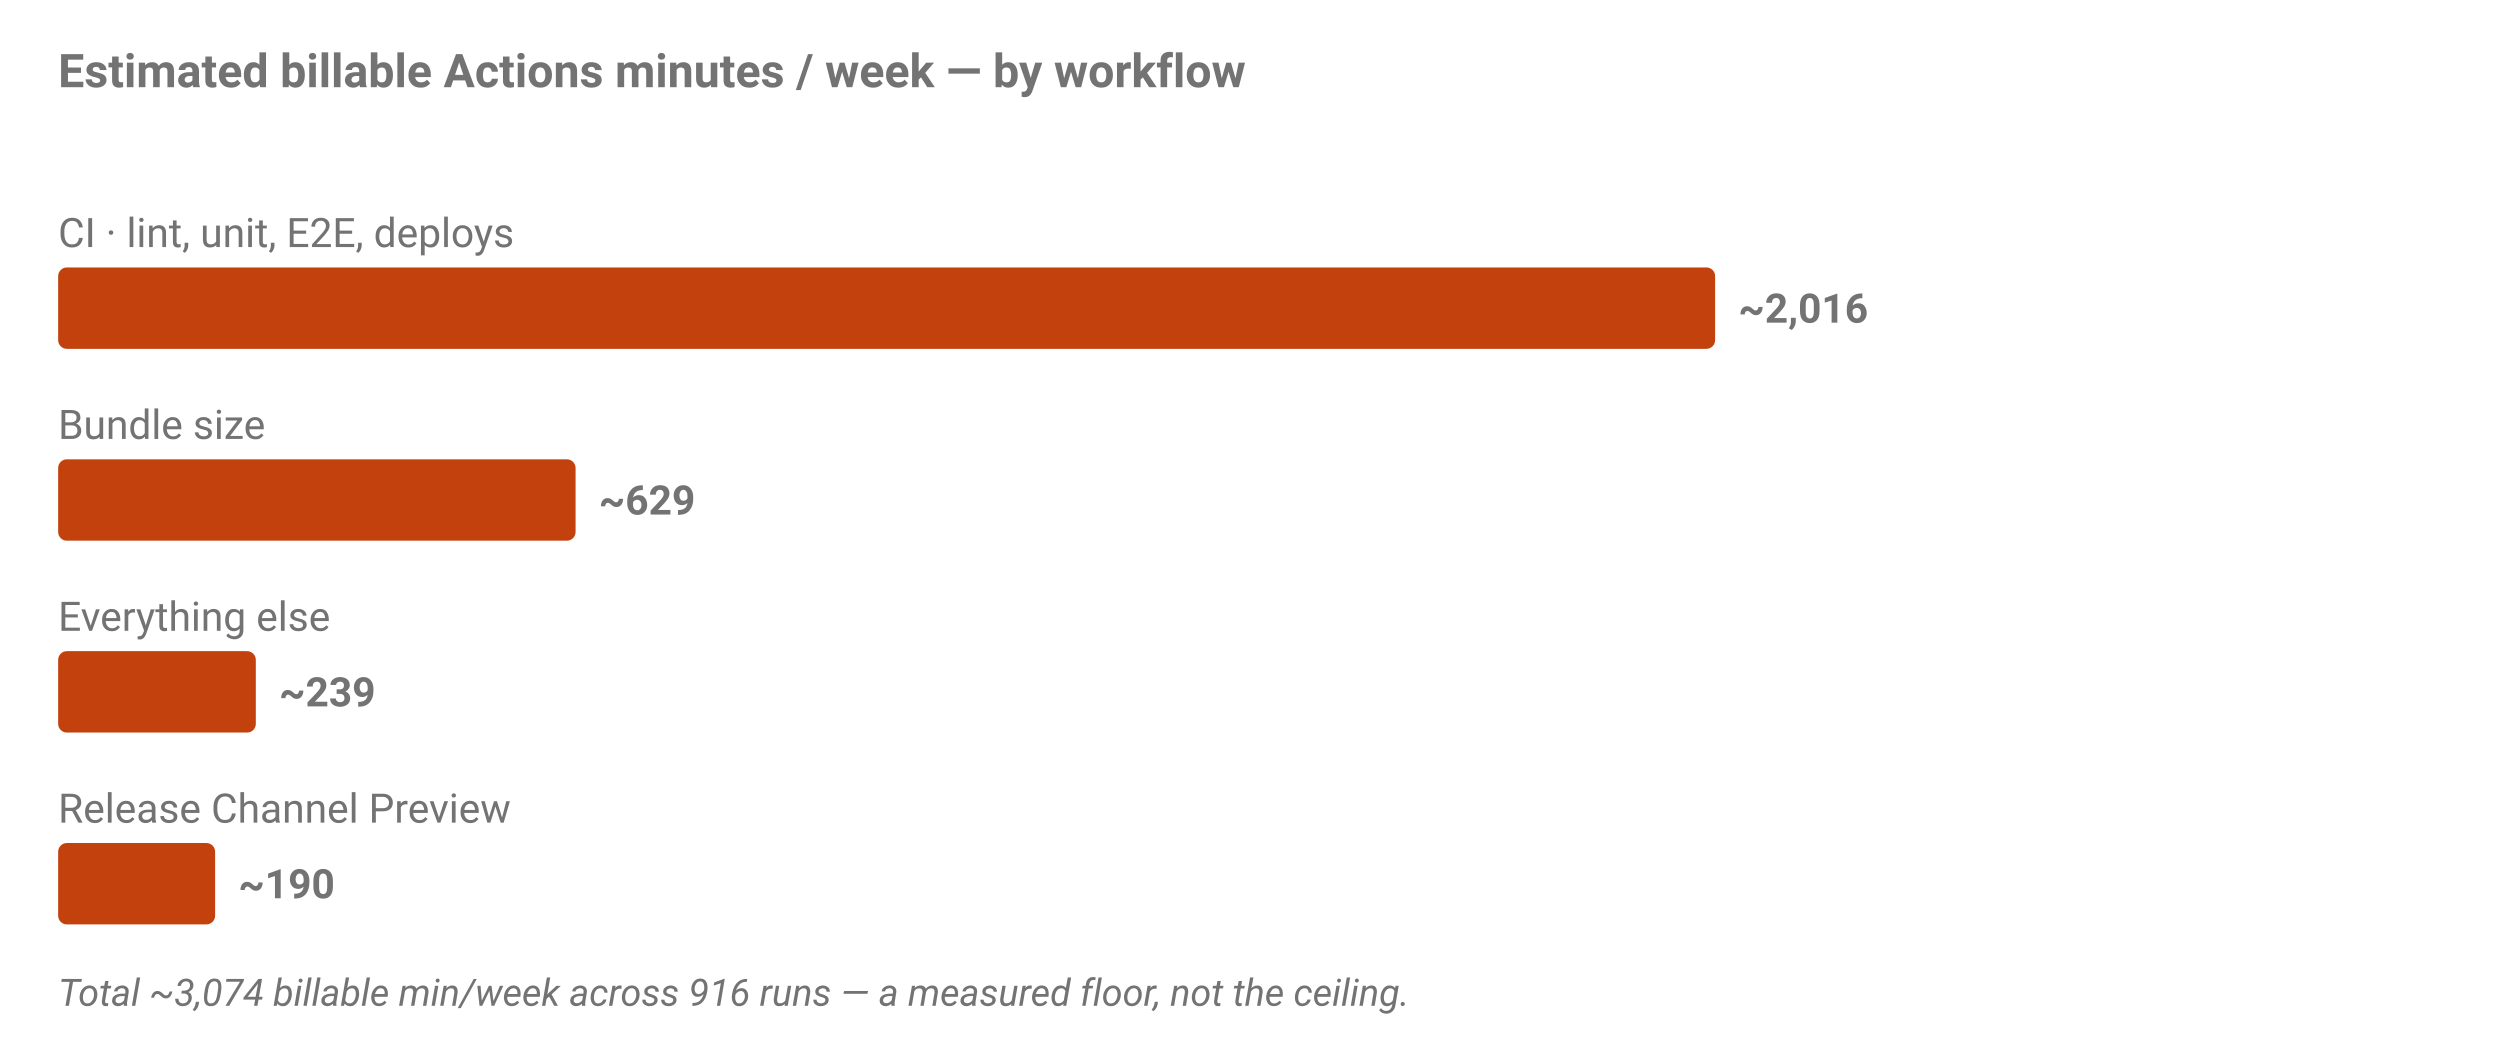
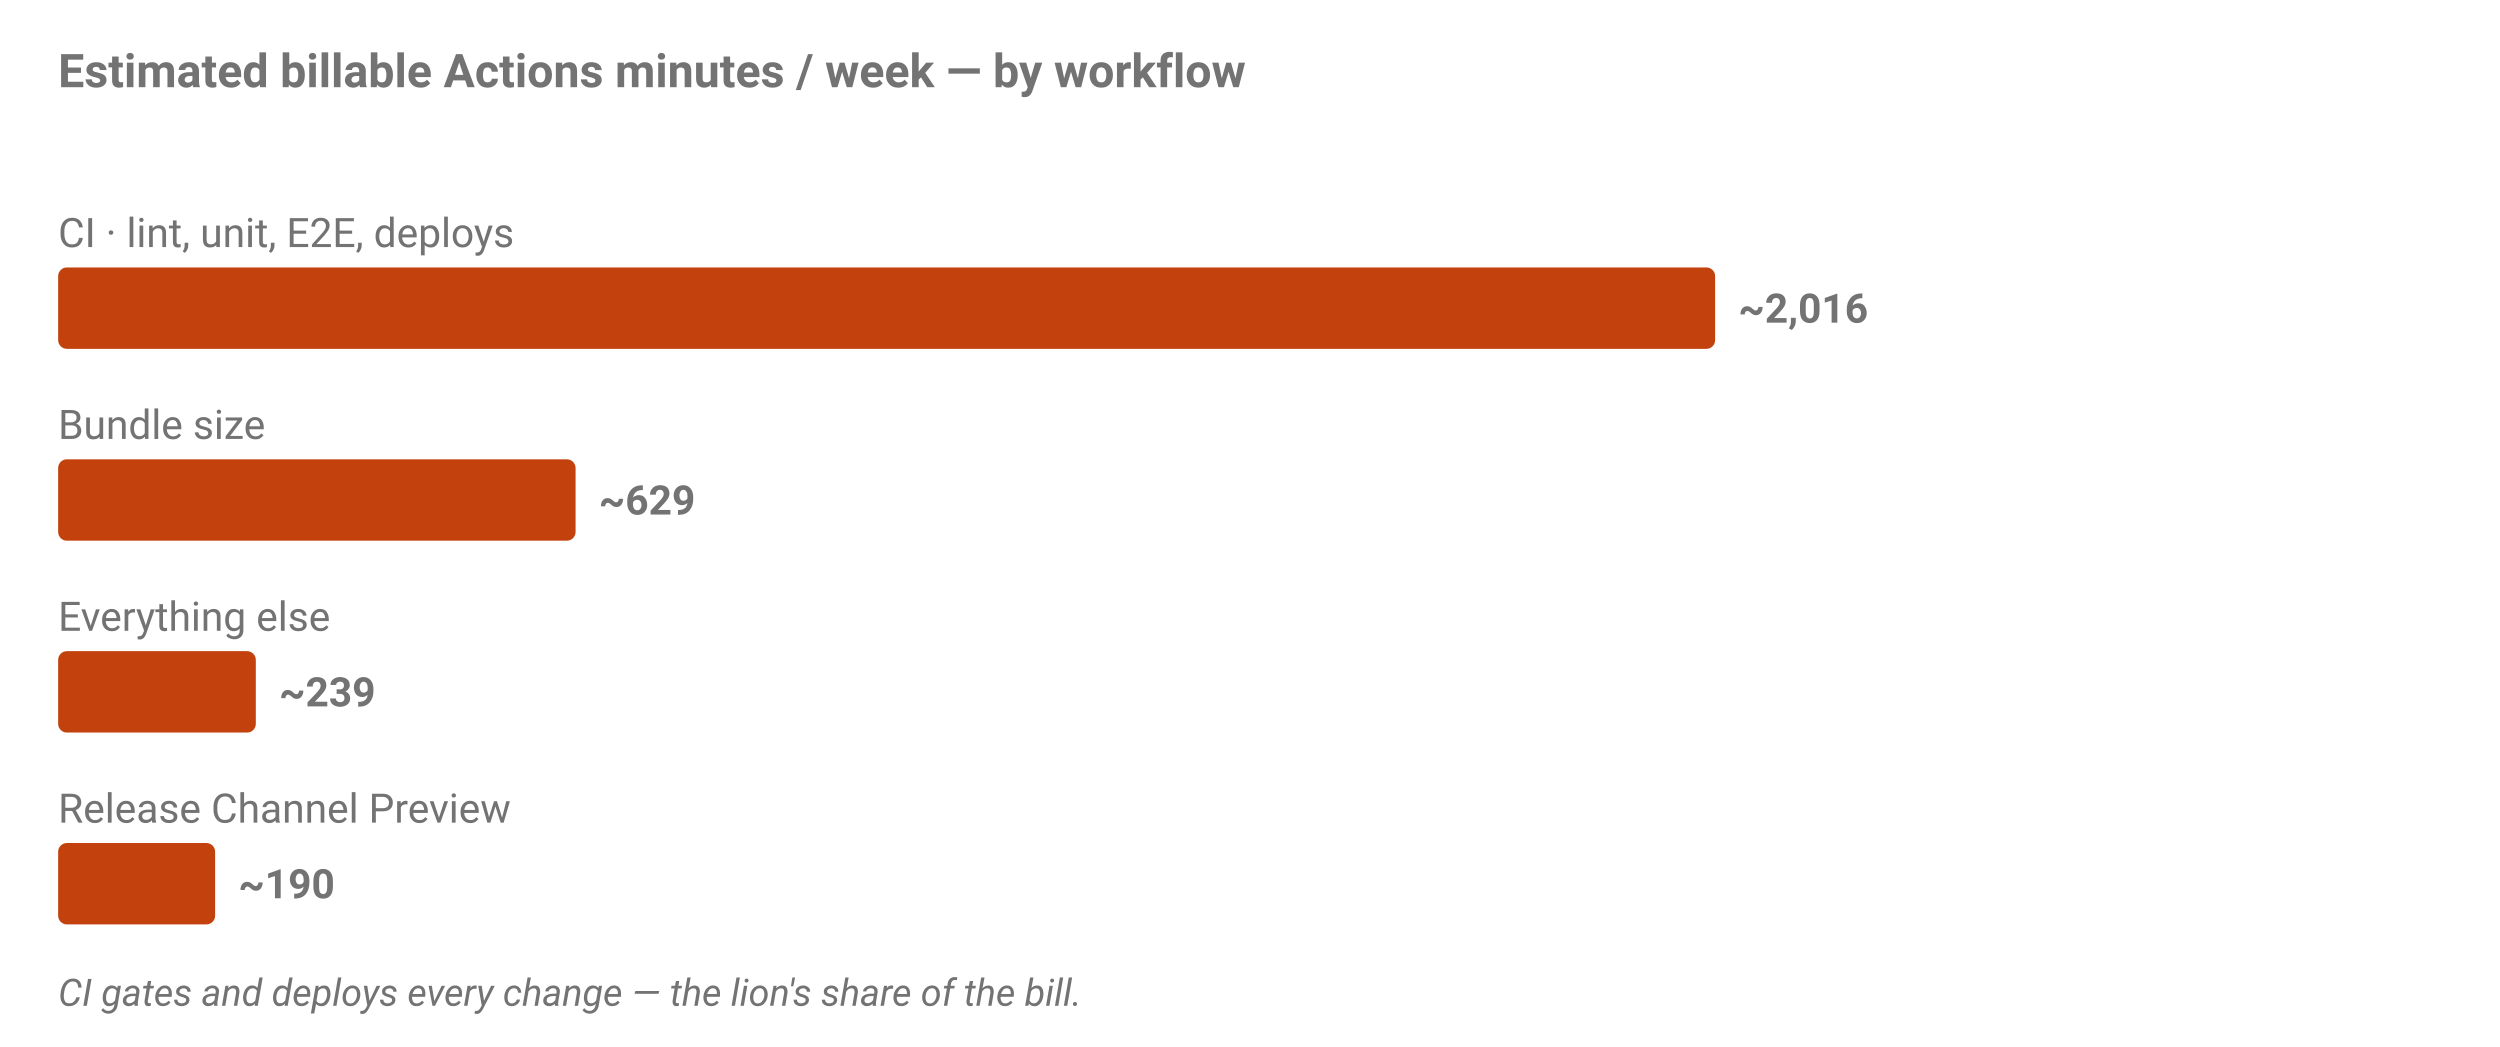
<svg xmlns="http://www.w3.org/2000/svg" viewBox="0 0 860 360" font-family="-apple-system, BlinkMacSystemFont, 'Segoe UI', Roboto, 'Helvetica Neue', Arial, sans-serif" role="img" aria-labelledby="t d">
  <text x="20" y="30" font-size="16" font-weight="600" fill="#737373">Estimated billable Actions minutes / week — by workflow</text>
  <text x="20" y="85" font-size="14" fill="#737373">CI · lint, unit, E2E, deploys</text>
  <rect x="20" y="92" width="570" height="28" fill="#C2410C" rx="3" />
  <text x="598" y="111" font-size="14" font-weight="600" fill="#737373">~2,016</text>
  <text x="20" y="151" font-size="14" fill="#737373">Bundle size</text>
  <rect x="20" y="158" width="178" height="28" fill="#C2410C" rx="3" />
  <text x="206" y="177" font-size="14" font-weight="600" fill="#737373">~629</text>
  <text x="20" y="217" font-size="14" fill="#737373">Everything else</text>
  <rect x="20" y="224" width="68" height="28" fill="#C2410C" rx="3" />
  <text x="96" y="243" font-size="14" font-weight="600" fill="#737373">~239</text>
  <text x="20" y="283" font-size="14" fill="#737373">Release Channel Preview</text>
  <rect x="20" y="290" width="54" height="28" fill="#C2410C" rx="3" />
  <text x="82" y="309" font-size="14" font-weight="600" fill="#737373">~190</text>
-   <text x="20" y="346" font-size="13" fill="#737373" font-style="italic">Total ~3,074 billable min/week across 916 runs — a measured floor, not the ceiling.</text>
+   <text x="20" y="346" font-size="13" fill="#737373" font-style="italic">CI gates and deploys every change — the lion's share of the bill.</text>
</svg>
